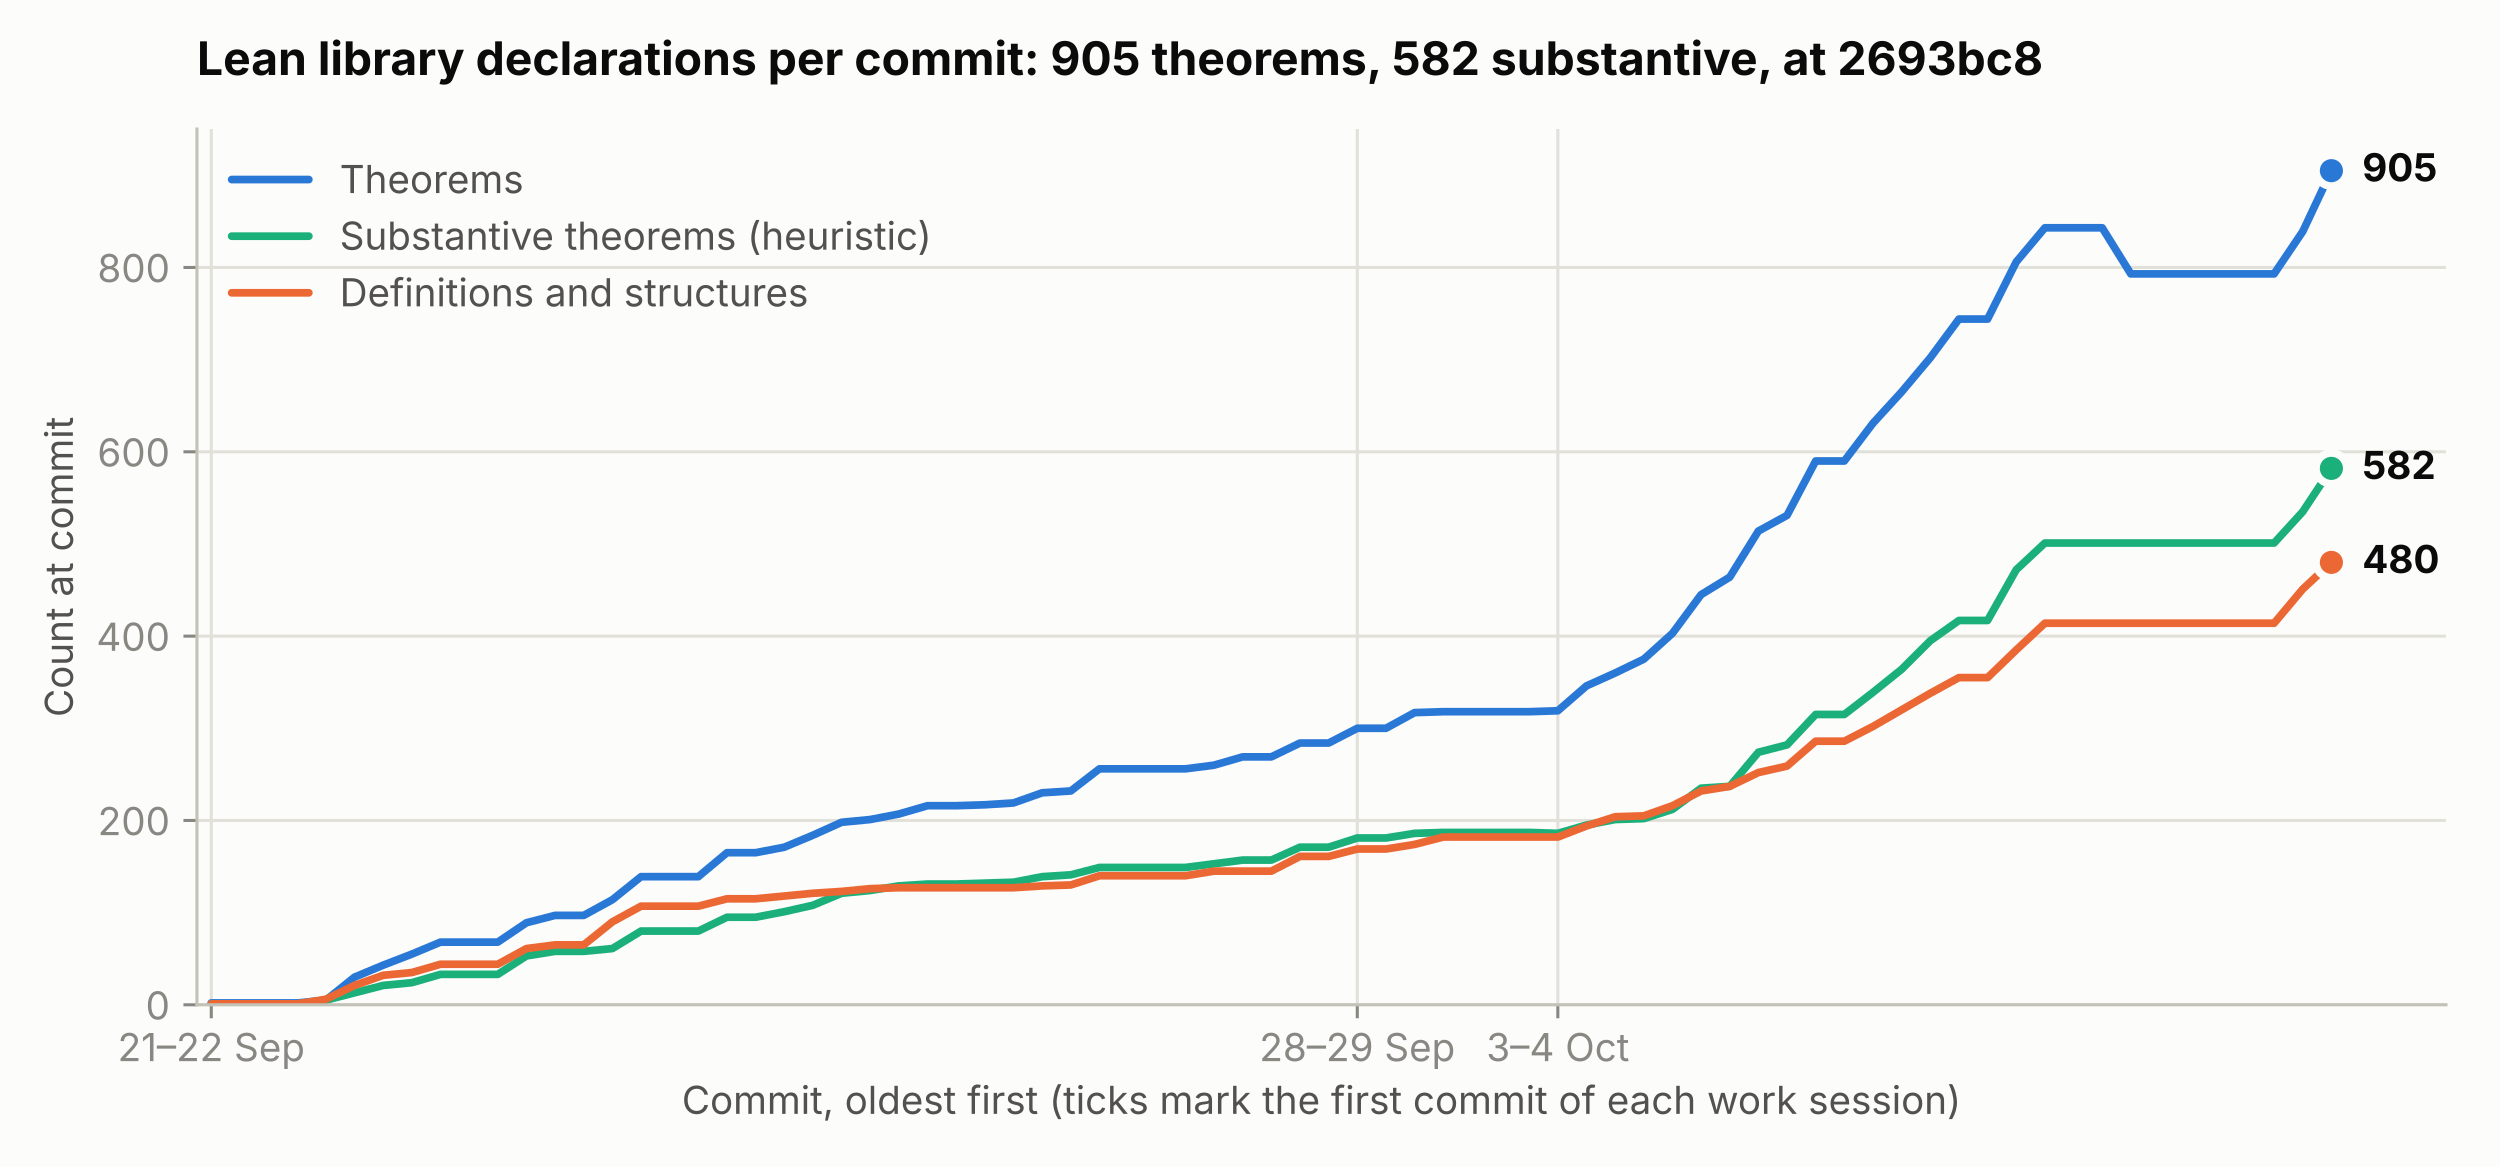
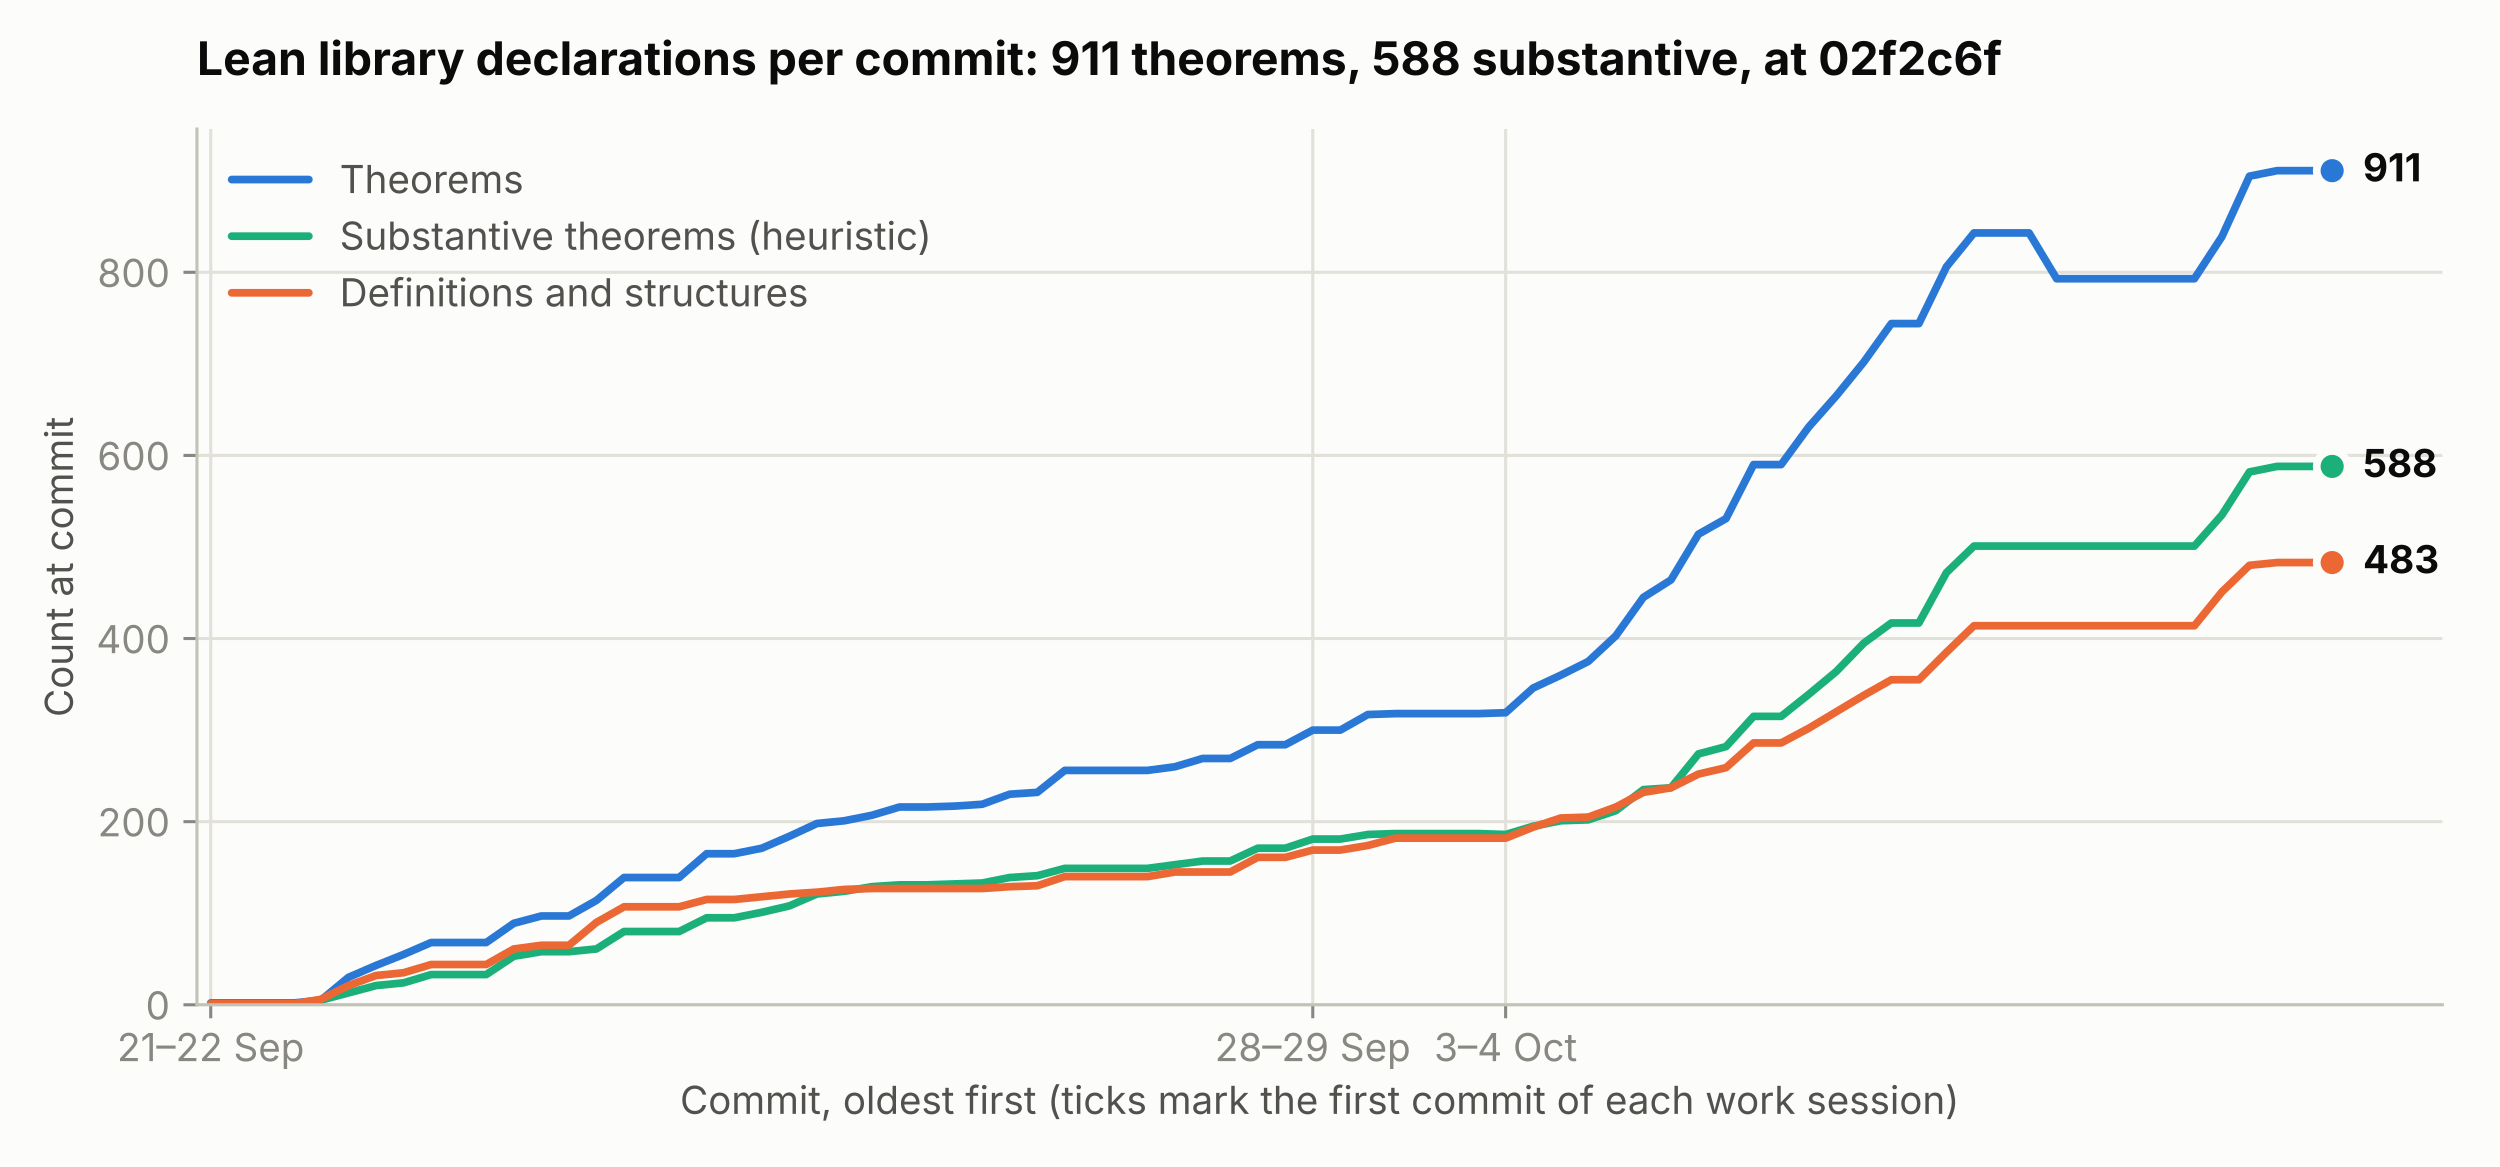
<svg xmlns="http://www.w3.org/2000/svg" xmlns:xlink="http://www.w3.org/1999/xlink" width="648pt" height="302.4pt" viewBox="0 0 648 302.4" version="1.1">
  <defs>
    <style type="text/css">*{stroke-linejoin: round; stroke-linecap: butt}</style>
  </defs>
  <g id="figure_1">
    <g id="patch_1">
      <path d="M 0 302.4 L 648 302.4 L 648 0 L 0 0 z " style="fill: #fcfcfb" />
    </g>
    <g id="axes_1">
      <g id="patch_2">
-         <path d="M 51.05 260.44 L 634 260.44 L 634 33.44 L 51.05 33.44 z " style="fill: #fcfcfb" />
+         <path d="M 51.05 260.44 L 633.058 260.44 L 633.058 33.44 L 51.05 33.44 z " style="fill: #fcfcfb" />
      </g>
      <g id="matplotlib.axis_1">
        <g id="xtick_1">
          <g id="line2d_1">
-             <path d="M 54.763 260.44 L 54.763 33.44 " clip-path="url(#p5505315f4e)" style="fill: none; stroke: #e1e0d9; stroke-width: 0.8; stroke-linecap: square" />
+             <path d="M 54.621 260.44 L 54.621 33.44 " clip-path="url(#pb2ebe72e65)" style="fill: none; stroke: #e1e0d9; stroke-width: 0.8; stroke-linecap: square" />
          </g>
          <g id="line2d_2">
            <defs>
              <path id="m02e6627c96" d="M 0 0 L 0 3.5 " style="stroke: #898781; stroke-width: 0.8" />
            </defs>
            <g>
-               <use xlink:href="#m02e6627c96" x="54.763" y="260.44" style="fill: #898781; stroke: #898781; stroke-width: 0.8" />
+               <use xlink:href="#m02e6627c96" x="54.621" y="260.44" style="fill: #898781; stroke: #898781; stroke-width: 0.8" />
            </g>
          </g>
          <g id="text_1">
-             <text style="font-size: 10px; font-family: 'Inter', 'Helvetica Neue', 'Arial', 'DejaVu Sans', sans-serif; text-anchor: middle; fill: #898781" x="54.763" y="275.038" transform="rotate(-0 54.76306 275.0384)">21–22 Sep</text>
+             <text style="font-size: 10px; font-family: 'Inter', 'Helvetica Neue', 'Arial', 'DejaVu Sans', sans-serif; text-anchor: middle; fill: #898781" x="54.621" y="275.038" transform="rotate(-0 54.6206 275.0384)">21–22 Sep</text>
          </g>
        </g>
        <g id="xtick_2">
          <g id="line2d_3">
-             <path d="M 351.808 260.44 L 351.808 33.44 " clip-path="url(#p5505315f4e)" style="fill: none; stroke: #e1e0d9; stroke-width: 0.8; stroke-linecap: square" />
+             <path d="M 340.269 260.44 L 340.269 33.44 " clip-path="url(#pb2ebe72e65)" style="fill: none; stroke: #e1e0d9; stroke-width: 0.8; stroke-linecap: square" />
          </g>
          <g id="line2d_4">
            <g>
-               <use xlink:href="#m02e6627c96" x="351.808" y="260.44" style="fill: #898781; stroke: #898781; stroke-width: 0.8" />
+               <use xlink:href="#m02e6627c96" x="340.269" y="260.44" style="fill: #898781; stroke: #898781; stroke-width: 0.8" />
            </g>
          </g>
          <g id="text_2">
-             <text style="font-size: 10px; font-family: 'Inter', 'Helvetica Neue', 'Arial', 'DejaVu Sans', sans-serif; text-anchor: middle; fill: #898781" x="351.808" y="275.038" transform="rotate(-0 351.8075 275.0384)">28–29 Sep</text>
+             <text style="font-size: 10px; font-family: 'Inter', 'Helvetica Neue', 'Arial', 'DejaVu Sans', sans-serif; text-anchor: middle; fill: #898781" x="340.269" y="275.038" transform="rotate(-0 340.2686 275.0384)">28–29 Sep</text>
          </g>
        </g>
        <g id="xtick_3">
          <g id="line2d_5">
-             <path d="M 403.79 260.44 L 403.79 33.44 " clip-path="url(#p5505315f4e)" style="fill: none; stroke: #e1e0d9; stroke-width: 0.8; stroke-linecap: square" />
+             <path d="M 390.257 260.44 L 390.257 33.44 " clip-path="url(#pb2ebe72e65)" style="fill: none; stroke: #e1e0d9; stroke-width: 0.8; stroke-linecap: square" />
          </g>
          <g id="line2d_6">
            <g>
-               <use xlink:href="#m02e6627c96" x="403.79" y="260.44" style="fill: #898781; stroke: #898781; stroke-width: 0.8" />
+               <use xlink:href="#m02e6627c96" x="390.257" y="260.44" style="fill: #898781; stroke: #898781; stroke-width: 0.8" />
            </g>
          </g>
          <g id="text_3">
-             <text style="font-size: 10px; font-family: 'Inter', 'Helvetica Neue', 'Arial', 'DejaVu Sans', sans-serif; text-anchor: middle; fill: #898781" x="403.79" y="275.038" transform="rotate(-0 403.7903 275.0384)">3–4 Oct</text>
+             <text style="font-size: 10px; font-family: 'Inter', 'Helvetica Neue', 'Arial', 'DejaVu Sans', sans-serif; text-anchor: middle; fill: #898781" x="390.257" y="275.038" transform="rotate(-0 390.257 275.0384)">3–4 Oct</text>
          </g>
        </g>
        <g id="text_4">
-           <text style="font-size: 10px; font-family: 'Inter', 'Helvetica Neue', 'Arial', 'DejaVu Sans', sans-serif; text-anchor: middle; fill: #52514e" x="342.525" y="288.717" transform="rotate(-0 342.5249 288.7166)">Commit, oldest first (ticks mark the first commit of each work session)</text>
+           <text style="font-size: 10px; font-family: 'Inter', 'Helvetica Neue', 'Arial', 'DejaVu Sans', sans-serif; text-anchor: middle; fill: #52514e" x="342.054" y="288.717" transform="rotate(-0 342.0539 288.7166)">Commit, oldest first (ticks mark the first commit of each work session)</text>
        </g>
      </g>
      <g id="matplotlib.axis_2">
        <g id="ytick_1">
          <g id="line2d_7">
-             <path d="M 51.05 260.44 L 634 260.44 " clip-path="url(#p5505315f4e)" style="fill: none; stroke: #e1e0d9; stroke-width: 0.8; stroke-linecap: square" />
+             <path d="M 51.05 260.44 L 633.058 260.44 " clip-path="url(#pb2ebe72e65)" style="fill: none; stroke: #e1e0d9; stroke-width: 0.8; stroke-linecap: square" />
          </g>
          <g id="line2d_8">
            <defs>
              <path id="mba09e6026b" d="M 0 0 L -3.5 0 " style="stroke: #898781; stroke-width: 0.8" />
            </defs>
            <g>
              <use xlink:href="#mba09e6026b" x="51.05" y="260.44" style="fill: #898781; stroke: #898781; stroke-width: 0.8" />
            </g>
          </g>
          <g id="text_5">
            <text style="font-size: 10px; font-family: 'Inter', 'Helvetica Neue', 'Arial', 'DejaVu Sans', sans-serif; text-anchor: end; fill: #898781" x="44.05" y="264.239" transform="rotate(-0 44.05 264.2392)">0</text>
          </g>
        </g>
        <g id="ytick_2">
          <g id="line2d_9">
-             <path d="M 51.05 212.661 L 634 212.661 " clip-path="url(#p5505315f4e)" style="fill: none; stroke: #e1e0d9; stroke-width: 0.8; stroke-linecap: square" />
+             <path d="M 51.05 212.975 L 633.058 212.975 " clip-path="url(#pb2ebe72e65)" style="fill: none; stroke: #e1e0d9; stroke-width: 0.8; stroke-linecap: square" />
          </g>
          <g id="line2d_10">
            <g>
-               <use xlink:href="#mba09e6026b" x="51.05" y="212.661" style="fill: #898781; stroke: #898781; stroke-width: 0.8" />
+               <use xlink:href="#mba09e6026b" x="51.05" y="212.975" style="fill: #898781; stroke: #898781; stroke-width: 0.8" />
            </g>
          </g>
          <g id="text_6">
-             <text style="font-size: 10px; font-family: 'Inter', 'Helvetica Neue', 'Arial', 'DejaVu Sans', sans-serif; text-anchor: end; fill: #898781" x="44.05" y="216.46" transform="rotate(-0 44.05 216.4598)">200</text>
+             <text style="font-size: 10px; font-family: 'Inter', 'Helvetica Neue', 'Arial', 'DejaVu Sans', sans-serif; text-anchor: end; fill: #898781" x="44.05" y="216.775" transform="rotate(-0 44.05 216.7745)">200</text>
          </g>
        </g>
        <g id="ytick_3">
          <g id="line2d_11">
-             <path d="M 51.05 164.881 L 634 164.881 " clip-path="url(#p5505315f4e)" style="fill: none; stroke: #e1e0d9; stroke-width: 0.8; stroke-linecap: square" />
+             <path d="M 51.05 165.511 L 633.058 165.511 " clip-path="url(#pb2ebe72e65)" style="fill: none; stroke: #e1e0d9; stroke-width: 0.8; stroke-linecap: square" />
          </g>
          <g id="line2d_12">
            <g>
-               <use xlink:href="#mba09e6026b" x="51.05" y="164.881" style="fill: #898781; stroke: #898781; stroke-width: 0.8" />
+               <use xlink:href="#mba09e6026b" x="51.05" y="165.511" style="fill: #898781; stroke: #898781; stroke-width: 0.8" />
            </g>
          </g>
          <g id="text_7">
-             <text style="font-size: 10px; font-family: 'Inter', 'Helvetica Neue', 'Arial', 'DejaVu Sans', sans-serif; text-anchor: end; fill: #898781" x="44.05" y="168.68" transform="rotate(-0 44.05 168.6804)">400</text>
+             <text style="font-size: 10px; font-family: 'Inter', 'Helvetica Neue', 'Arial', 'DejaVu Sans', sans-serif; text-anchor: end; fill: #898781" x="44.05" y="169.31" transform="rotate(-0 44.05 169.3098)">400</text>
          </g>
        </g>
        <g id="ytick_4">
          <g id="line2d_13">
-             <path d="M 51.05 117.102 L 634 117.102 " clip-path="url(#p5505315f4e)" style="fill: none; stroke: #e1e0d9; stroke-width: 0.8; stroke-linecap: square" />
+             <path d="M 51.05 118.046 L 633.058 118.046 " clip-path="url(#pb2ebe72e65)" style="fill: none; stroke: #e1e0d9; stroke-width: 0.8; stroke-linecap: square" />
          </g>
          <g id="line2d_14">
            <g>
-               <use xlink:href="#mba09e6026b" x="51.05" y="117.102" style="fill: #898781; stroke: #898781; stroke-width: 0.8" />
+               <use xlink:href="#mba09e6026b" x="51.05" y="118.046" style="fill: #898781; stroke: #898781; stroke-width: 0.8" />
            </g>
          </g>
          <g id="text_8">
-             <text style="font-size: 10px; font-family: 'Inter', 'Helvetica Neue', 'Arial', 'DejaVu Sans', sans-serif; text-anchor: end; fill: #898781" x="44.05" y="120.901" transform="rotate(-0 44.05 120.901)">600</text>
+             <text style="font-size: 10px; font-family: 'Inter', 'Helvetica Neue', 'Arial', 'DejaVu Sans', sans-serif; text-anchor: end; fill: #898781" x="44.05" y="121.845" transform="rotate(-0 44.05 121.8451)">600</text>
          </g>
        </g>
        <g id="ytick_5">
          <g id="line2d_15">
-             <path d="M 51.05 69.322 L 634 69.322 " clip-path="url(#p5505315f4e)" style="fill: none; stroke: #e1e0d9; stroke-width: 0.8; stroke-linecap: square" />
+             <path d="M 51.05 70.581 L 633.058 70.581 " clip-path="url(#pb2ebe72e65)" style="fill: none; stroke: #e1e0d9; stroke-width: 0.8; stroke-linecap: square" />
          </g>
          <g id="line2d_16">
            <g>
-               <use xlink:href="#mba09e6026b" x="51.05" y="69.322" style="fill: #898781; stroke: #898781; stroke-width: 0.8" />
+               <use xlink:href="#mba09e6026b" x="51.05" y="70.581" style="fill: #898781; stroke: #898781; stroke-width: 0.8" />
            </g>
          </g>
          <g id="text_9">
-             <text style="font-size: 10px; font-family: 'Inter', 'Helvetica Neue', 'Arial', 'DejaVu Sans', sans-serif; text-anchor: end; fill: #898781" x="44.05" y="73.122" transform="rotate(-0 44.05 73.12156)">800</text>
+             <text style="font-size: 10px; font-family: 'Inter', 'Helvetica Neue', 'Arial', 'DejaVu Sans', sans-serif; text-anchor: end; fill: #898781" x="44.05" y="74.38" transform="rotate(-0 44.05 74.38036)">800</text>
          </g>
        </g>
        <g id="text_10">
          <text style="font-size: 10px; font-family: 'Inter', 'Helvetica Neue', 'Arial', 'DejaVu Sans', sans-serif; text-anchor: middle; fill: #52514e" x="18.883" y="146.94" transform="rotate(-90 18.88281 146.94)">Count at commit</text>
        </g>
      </g>
      <g id="line2d_17">
-         <path d="M 54.763 259.962 L 62.189 259.962 L 69.615 259.962 L 77.041 259.962 L 84.468 259.246 L 91.894 253.273 L 99.32 250.167 L 106.746 247.301 L 114.172 244.195 L 121.598 244.195 L 129.024 244.195 L 136.45 239.178 L 143.876 237.267 L 151.303 237.267 L 158.729 233.206 L 166.155 227.233 L 173.581 227.233 L 181.007 227.233 L 188.433 221.022 L 195.859 221.022 L 203.285 219.589 L 210.711 216.483 L 218.138 213.138 L 225.564 212.422 L 232.99 210.988 L 240.416 208.838 L 247.842 208.838 L 255.268 208.599 L 262.694 208.122 L 270.12 205.494 L 277.546 205.016 L 284.973 199.282 L 292.399 199.282 L 299.825 199.282 L 307.251 199.282 L 314.677 198.327 L 322.103 196.177 L 329.529 196.177 L 336.955 192.593 L 344.381 192.593 L 351.808 188.771 L 359.234 188.771 L 366.66 184.71 L 374.086 184.471 L 381.512 184.471 L 388.938 184.471 L 396.364 184.471 L 403.79 184.232 L 411.216 177.782 L 418.643 174.437 L 426.069 170.854 L 433.495 164.164 L 440.921 154.131 L 448.347 149.592 L 455.773 137.647 L 463.199 133.586 L 470.625 119.491 L 478.051 119.491 L 485.478 109.696 L 492.904 101.573 L 500.33 92.734 L 507.756 82.701 L 515.182 82.701 L 522.608 67.889 L 530.034 59.05 L 537.46 59.05 L 544.886 59.05 L 552.313 70.995 L 559.739 70.995 L 567.165 70.995 L 574.591 70.995 L 582.017 70.995 L 589.443 70.995 L 596.869 60.005 L 604.295 44.238 " clip-path="url(#p5505315f4e)" style="fill: none; stroke: #2a78d6; stroke-width: 2; stroke-linecap: round" />
+         <path d="M 54.621 259.965 L 61.762 259.965 L 68.903 259.965 L 76.044 259.965 L 83.185 259.253 L 90.327 253.32 L 97.468 250.235 L 104.609 247.387 L 111.75 244.302 L 118.891 244.302 L 126.033 244.302 L 133.174 239.318 L 140.315 237.42 L 147.456 237.42 L 154.597 233.385 L 161.739 227.452 L 168.88 227.452 L 176.021 227.452 L 183.162 221.282 L 190.303 221.282 L 197.445 219.858 L 204.586 216.772 L 211.727 213.45 L 218.868 212.738 L 226.009 211.314 L 233.151 209.178 L 240.292 209.178 L 247.433 208.941 L 254.574 208.466 L 261.715 205.856 L 268.857 205.381 L 275.998 199.685 L 283.139 199.685 L 290.28 199.685 L 297.421 199.685 L 304.563 198.736 L 311.704 196.6 L 318.845 196.6 L 325.986 193.04 L 333.127 193.04 L 340.269 189.243 L 347.41 189.243 L 354.551 185.208 L 361.692 184.971 L 368.833 184.971 L 375.975 184.971 L 383.116 184.971 L 390.257 184.734 L 397.398 178.326 L 404.539 175.004 L 411.681 171.444 L 418.822 164.799 L 425.963 154.831 L 433.104 150.322 L 440.245 138.456 L 447.387 134.421 L 454.528 120.419 L 461.669 120.419 L 468.81 110.689 L 475.951 102.62 L 483.093 93.839 L 490.234 83.871 L 497.375 83.871 L 504.516 69.157 L 511.657 60.376 L 518.799 60.376 L 525.94 60.376 L 533.081 72.242 L 540.222 72.242 L 547.363 72.242 L 554.505 72.242 L 561.646 72.242 L 568.787 72.242 L 575.928 61.326 L 583.069 45.662 L 590.211 44.238 L 597.352 44.238 L 604.493 44.238 " clip-path="url(#pb2ebe72e65)" style="fill: none; stroke: #2a78d6; stroke-width: 2; stroke-linecap: round" />
      </g>
      <g id="line2d_18">
        <defs>
          <path id="m0a6db412ab" d="M 0 4 C 1.061 4 2.078 3.579 2.828 2.828 C 3.579 2.078 4 1.061 4 0 C 4 -1.061 3.579 -2.078 2.828 -2.828 C 2.078 -3.579 1.061 -4 0 -4 C -1.061 -4 -2.078 -3.579 -2.828 -2.828 C -3.579 -2.078 -4 -1.061 -4 0 C -4 1.061 -3.579 2.078 -2.828 2.828 C -2.078 3.579 -1.061 4 0 4 z " style="stroke: #fcfcfb; stroke-width: 2" />
        </defs>
-         <g clip-path="url(#p5505315f4e)">
-           <use xlink:href="#m0a6db412ab" x="604.295" y="44.238" style="fill: #2a78d6; stroke: #fcfcfb; stroke-width: 2" />
+         <g clip-path="url(#pb2ebe72e65)">
+           <use xlink:href="#m0a6db412ab" x="604.493" y="44.238" style="fill: #2a78d6; stroke: #fcfcfb; stroke-width: 2" />
        </g>
      </g>
      <g id="line2d_19">
-         <path d="M 54.763 260.201 L 62.189 260.201 L 69.615 260.201 L 77.041 260.201 L 84.468 259.246 L 91.894 257.334 L 99.32 255.423 L 106.746 254.706 L 114.172 252.556 L 121.598 252.556 L 129.024 252.556 L 136.45 247.778 L 143.876 246.584 L 151.303 246.584 L 158.729 245.867 L 166.155 241.328 L 173.581 241.328 L 181.007 241.328 L 188.433 237.745 L 195.859 237.745 L 203.285 236.311 L 210.711 234.639 L 218.138 231.533 L 225.564 230.817 L 232.99 229.622 L 240.416 229.144 L 247.842 229.144 L 255.268 228.906 L 262.694 228.667 L 270.12 227.233 L 277.546 226.756 L 284.973 224.844 L 292.399 224.844 L 299.825 224.844 L 307.251 224.844 L 314.677 223.889 L 322.103 222.933 L 329.529 222.933 L 336.955 219.589 L 344.381 219.589 L 351.808 217.2 L 359.234 217.2 L 366.66 216.005 L 374.086 215.766 L 381.512 215.766 L 388.938 215.766 L 396.364 215.766 L 403.79 216.005 L 411.216 213.855 L 418.643 212.422 L 426.069 212.183 L 433.495 209.794 L 440.921 204.299 L 448.347 203.821 L 455.773 194.982 L 463.199 193.071 L 470.625 185.187 L 478.051 185.187 L 485.478 179.454 L 492.904 173.481 L 500.33 166.076 L 507.756 160.82 L 515.182 160.82 L 522.608 147.681 L 530.034 140.753 L 537.46 140.753 L 544.886 140.753 L 552.313 140.753 L 559.739 140.753 L 567.165 140.753 L 574.591 140.753 L 582.017 140.753 L 589.443 140.753 L 596.869 132.63 L 604.295 121.402 " clip-path="url(#p5505315f4e)" style="fill: none; stroke: #1baf7a; stroke-width: 2; stroke-linecap: round" />
+         <path d="M 54.621 260.203 L 61.762 260.203 L 68.903 260.203 L 76.044 260.203 L 83.185 259.253 L 90.327 257.355 L 97.468 255.456 L 104.609 254.744 L 111.75 252.608 L 118.891 252.608 L 126.033 252.608 L 133.174 247.862 L 140.315 246.675 L 147.456 246.675 L 154.597 245.963 L 161.739 241.454 L 168.88 241.454 L 176.021 241.454 L 183.162 237.894 L 190.303 237.894 L 197.445 236.47 L 204.586 234.809 L 211.727 231.724 L 218.868 231.012 L 226.009 229.825 L 233.151 229.351 L 240.292 229.351 L 247.433 229.113 L 254.574 228.876 L 261.715 227.452 L 268.857 226.977 L 275.998 225.079 L 283.139 225.079 L 290.28 225.079 L 297.421 225.079 L 304.563 224.129 L 311.704 223.18 L 318.845 223.18 L 325.986 219.858 L 333.127 219.858 L 340.269 217.484 L 347.41 217.484 L 354.551 216.298 L 361.692 216.06 L 368.833 216.06 L 375.975 216.06 L 383.116 216.06 L 390.257 216.298 L 397.398 214.162 L 404.539 212.738 L 411.681 212.501 L 418.822 210.127 L 425.963 204.669 L 433.104 204.194 L 440.245 195.413 L 447.387 193.515 L 454.528 185.683 L 461.669 185.683 L 468.81 179.987 L 475.951 174.054 L 483.093 166.697 L 490.234 161.476 L 497.375 161.476 L 504.516 148.423 L 511.657 141.541 L 518.799 141.541 L 525.94 141.541 L 533.081 141.541 L 540.222 141.541 L 547.363 141.541 L 554.505 141.541 L 561.646 141.541 L 568.787 141.541 L 575.928 133.472 L 583.069 122.318 L 590.211 120.894 L 597.352 120.894 L 604.493 120.894 " clip-path="url(#pb2ebe72e65)" style="fill: none; stroke: #1baf7a; stroke-width: 2; stroke-linecap: round" />
      </g>
      <g id="line2d_20">
        <defs>
          <path id="m3a7581996c" d="M 0 4 C 1.061 4 2.078 3.579 2.828 2.828 C 3.579 2.078 4 1.061 4 0 C 4 -1.061 3.579 -2.078 2.828 -2.828 C 2.078 -3.579 1.061 -4 0 -4 C -1.061 -4 -2.078 -3.579 -2.828 -2.828 C -3.579 -2.078 -4 -1.061 -4 0 C -4 1.061 -3.579 2.078 -2.828 2.828 C -2.078 3.579 -1.061 4 0 4 z " style="stroke: #fcfcfb; stroke-width: 2" />
        </defs>
-         <g clip-path="url(#p5505315f4e)">
-           <use xlink:href="#m3a7581996c" x="604.295" y="121.402" style="fill: #1baf7a; stroke: #fcfcfb; stroke-width: 2" />
+         <g clip-path="url(#pb2ebe72e65)">
+           <use xlink:href="#m3a7581996c" x="604.493" y="120.894" style="fill: #1baf7a; stroke: #fcfcfb; stroke-width: 2" />
        </g>
      </g>
      <g id="line2d_21">
-         <path d="M 54.763 260.201 L 62.189 260.201 L 69.615 260.201 L 77.041 260.201 L 84.468 259.007 L 91.894 255.423 L 99.32 252.795 L 106.746 252.079 L 114.172 249.929 L 121.598 249.929 L 129.024 249.929 L 136.45 245.867 L 143.876 244.912 L 151.303 244.912 L 158.729 238.939 L 166.155 234.878 L 173.581 234.878 L 181.007 234.878 L 188.433 232.967 L 195.859 232.967 L 203.285 232.25 L 210.711 231.533 L 218.138 231.056 L 225.564 230.339 L 232.99 230.1 L 240.416 230.1 L 247.842 230.1 L 255.268 230.1 L 262.694 230.1 L 270.12 229.622 L 277.546 229.383 L 284.973 226.994 L 292.399 226.994 L 299.825 226.994 L 307.251 226.994 L 314.677 225.8 L 322.103 225.8 L 329.529 225.8 L 336.955 221.978 L 344.381 221.978 L 351.808 220.066 L 359.234 220.066 L 366.66 218.872 L 374.086 216.961 L 381.512 216.961 L 388.938 216.961 L 396.364 216.961 L 403.79 216.961 L 411.216 214.094 L 418.643 211.705 L 426.069 211.466 L 433.495 208.838 L 440.921 205.016 L 448.347 203.821 L 455.773 200.238 L 463.199 198.566 L 470.625 192.115 L 478.051 192.115 L 485.478 188.293 L 492.904 183.993 L 500.33 179.693 L 507.756 175.632 L 515.182 175.632 L 522.608 168.465 L 530.034 161.537 L 537.46 161.537 L 544.886 161.537 L 552.313 161.537 L 559.739 161.537 L 567.165 161.537 L 574.591 161.537 L 582.017 161.537 L 589.443 161.537 L 596.869 152.697 L 604.295 145.769 " clip-path="url(#p5505315f4e)" style="fill: none; stroke: #eb6834; stroke-width: 2; stroke-linecap: round" />
+         <path d="M 54.621 260.203 L 61.762 260.203 L 68.903 260.203 L 76.044 260.203 L 83.185 259.016 L 90.327 255.456 L 97.468 252.846 L 104.609 252.134 L 111.75 249.998 L 118.891 249.998 L 126.033 249.998 L 133.174 245.963 L 140.315 245.014 L 147.456 245.014 L 154.597 239.081 L 161.739 235.046 L 168.88 235.046 L 176.021 235.046 L 183.162 233.148 L 190.303 233.148 L 197.445 232.436 L 204.586 231.724 L 211.727 231.249 L 218.868 230.537 L 226.009 230.3 L 233.151 230.3 L 240.292 230.3 L 247.433 230.3 L 254.574 230.3 L 261.715 229.825 L 268.857 229.588 L 275.998 227.215 L 283.139 227.215 L 290.28 227.215 L 297.421 227.215 L 304.563 226.028 L 311.704 226.028 L 318.845 226.028 L 325.986 222.231 L 333.127 222.231 L 340.269 220.332 L 347.41 220.332 L 354.551 219.146 L 361.692 217.247 L 368.833 217.247 L 375.975 217.247 L 383.116 217.247 L 390.257 217.247 L 397.398 214.399 L 404.539 212.026 L 411.681 211.789 L 418.822 209.178 L 425.963 205.381 L 433.104 204.194 L 440.245 200.634 L 447.387 198.973 L 454.528 192.565 L 461.669 192.565 L 468.81 188.768 L 475.951 184.496 L 483.093 180.225 L 490.234 176.19 L 497.375 176.19 L 504.516 169.07 L 511.657 162.188 L 518.799 162.188 L 525.94 162.188 L 533.081 162.188 L 540.222 162.188 L 547.363 162.188 L 554.505 162.188 L 561.646 162.188 L 568.787 162.188 L 575.928 153.407 L 583.069 146.525 L 590.211 145.813 L 597.352 145.813 L 604.493 145.813 " clip-path="url(#pb2ebe72e65)" style="fill: none; stroke: #eb6834; stroke-width: 2; stroke-linecap: round" />
      </g>
      <g id="line2d_22">
        <defs>
          <path id="mdf5fe9879e" d="M 0 4 C 1.061 4 2.078 3.579 2.828 2.828 C 3.579 2.078 4 1.061 4 0 C 4 -1.061 3.579 -2.078 2.828 -2.828 C 2.078 -3.579 1.061 -4 0 -4 C -1.061 -4 -2.078 -3.579 -2.828 -2.828 C -3.579 -2.078 -4 -1.061 -4 0 C -4 1.061 -3.579 2.078 -2.828 2.828 C -2.078 3.579 -1.061 4 0 4 z " style="stroke: #fcfcfb; stroke-width: 2" />
        </defs>
-         <g clip-path="url(#p5505315f4e)">
-           <use xlink:href="#mdf5fe9879e" x="604.295" y="145.769" style="fill: #eb6834; stroke: #fcfcfb; stroke-width: 2" />
+         <g clip-path="url(#pb2ebe72e65)">
+           <use xlink:href="#mdf5fe9879e" x="604.493" y="145.813" style="fill: #eb6834; stroke: #fcfcfb; stroke-width: 2" />
        </g>
      </g>
      <g id="patch_3">
        <path d="M 51.05 260.44 L 51.05 33.44 " style="fill: none; stroke: #c3c2b7; stroke-width: 0.8; stroke-linejoin: miter; stroke-linecap: square" />
      </g>
      <g id="patch_4">
-         <path d="M 51.05 260.44 L 634 260.44 " style="fill: none; stroke: #c3c2b7; stroke-width: 0.8; stroke-linejoin: miter; stroke-linecap: square" />
+         <path d="M 51.05 260.44 L 633.058 260.44 " style="fill: none; stroke: #c3c2b7; stroke-width: 0.8; stroke-linejoin: miter; stroke-linecap: square" />
      </g>
      <g id="text_11">
-         <text style="font-weight: 700; font-size: 10px; font-family: 'Inter', 'Helvetica Neue', 'Arial', 'DejaVu Sans', sans-serif; text-anchor: start; fill: #0b0b0b" x="612.295" y="46.998" transform="rotate(-0 612.2954 46.99752)">905</text>
+         <text style="font-weight: 700; font-size: 10px; font-family: 'Inter', 'Helvetica Neue', 'Arial', 'DejaVu Sans', sans-serif; text-anchor: start; fill: #0b0b0b" x="612.493" y="46.998" transform="rotate(-0 612.4931 46.9976)">911</text>
      </g>
      <g id="text_12">
-         <text style="font-weight: 700; font-size: 10px; font-family: 'Inter', 'Helvetica Neue', 'Arial', 'DejaVu Sans', sans-serif; text-anchor: start; fill: #0b0b0b" x="612.295" y="124.161" transform="rotate(-0 612.2954 124.1613)">582</text>
+         <text style="font-weight: 700; font-size: 10px; font-family: 'Inter', 'Helvetica Neue', 'Arial', 'DejaVu Sans', sans-serif; text-anchor: start; fill: #0b0b0b" x="612.493" y="123.653" transform="rotate(-0 612.4931 123.6531)">588</text>
      </g>
      <g id="text_13">
-         <text style="font-weight: 700; font-size: 10px; font-family: 'Inter', 'Helvetica Neue', 'Arial', 'DejaVu Sans', sans-serif; text-anchor: start; fill: #0b0b0b" x="612.295" y="148.529" transform="rotate(-0 612.2954 148.5288)">480</text>
+         <text style="font-weight: 700; font-size: 10px; font-family: 'Inter', 'Helvetica Neue', 'Arial', 'DejaVu Sans', sans-serif; text-anchor: start; fill: #0b0b0b" x="612.493" y="148.572" transform="rotate(-0 612.4931 148.5721)">483</text>
      </g>
      <g id="text_14">
-         <text style="font-weight: 700; font-size: 12px; font-family: 'Inter', 'Helvetica Neue', 'Arial', 'DejaVu Sans', sans-serif; text-anchor: start; fill: #0b0b0b" x="51.05" y="19.44" transform="rotate(-0 51.05 19.44)">Lean library declarations per commit: 905 theorems, 582 substantive, at 2693bc8</text>
+         <text style="font-weight: 700; font-size: 12px; font-family: 'Inter', 'Helvetica Neue', 'Arial', 'DejaVu Sans', sans-serif; text-anchor: start; fill: #0b0b0b" x="51.05" y="19.44" transform="rotate(-0 51.05 19.44)">Lean library declarations per commit: 911 theorems, 588 substantive, at 02f2c6f</text>
      </g>
      <g id="legend_1">
        <g id="line2d_23">
          <path d="M 60.05 46.538 L 70.05 46.538 L 80.05 46.538 " style="fill: none; stroke: #2a78d6; stroke-width: 2; stroke-linecap: round" />
        </g>
        <g id="text_15">
          <text style="font-size: 10px; font-family: 'Inter', 'Helvetica Neue', 'Arial', 'DejaVu Sans', sans-serif; text-anchor: start; fill: #52514e" x="88.05" y="50.038" transform="rotate(-0 88.05 50.03844)">Theorems</text>
        </g>
        <g id="line2d_24">
          <path d="M 60.05 61.217 L 70.05 61.217 L 80.05 61.217 " style="fill: none; stroke: #1baf7a; stroke-width: 2; stroke-linecap: round" />
        </g>
        <g id="text_16">
          <text style="font-size: 10px; font-family: 'Inter', 'Helvetica Neue', 'Arial', 'DejaVu Sans', sans-serif; text-anchor: start; fill: #52514e" x="88.05" y="64.717" transform="rotate(-0 88.05 64.71656)">Substantive theorems (heuristic)</text>
        </g>
        <g id="line2d_25">
          <path d="M 60.05 75.895 L 70.05 75.895 L 80.05 75.895 " style="fill: none; stroke: #eb6834; stroke-width: 2; stroke-linecap: round" />
        </g>
        <g id="text_17">
          <text style="font-size: 10px; font-family: 'Inter', 'Helvetica Neue', 'Arial', 'DejaVu Sans', sans-serif; text-anchor: start; fill: #52514e" x="88.05" y="79.395" transform="rotate(-0 88.05 79.39469)">Definitions and structures</text>
        </g>
      </g>
    </g>
  </g>
  <defs>
-     <clipPath id="p5505315f4e">
-       <rect x="51.05" y="33.44" width="582.95" height="227" />
+     <clipPath id="pb2ebe72e65">
+       <rect x="51.05" y="33.44" width="582.008" height="227" />
    </clipPath>
  </defs>
</svg>
